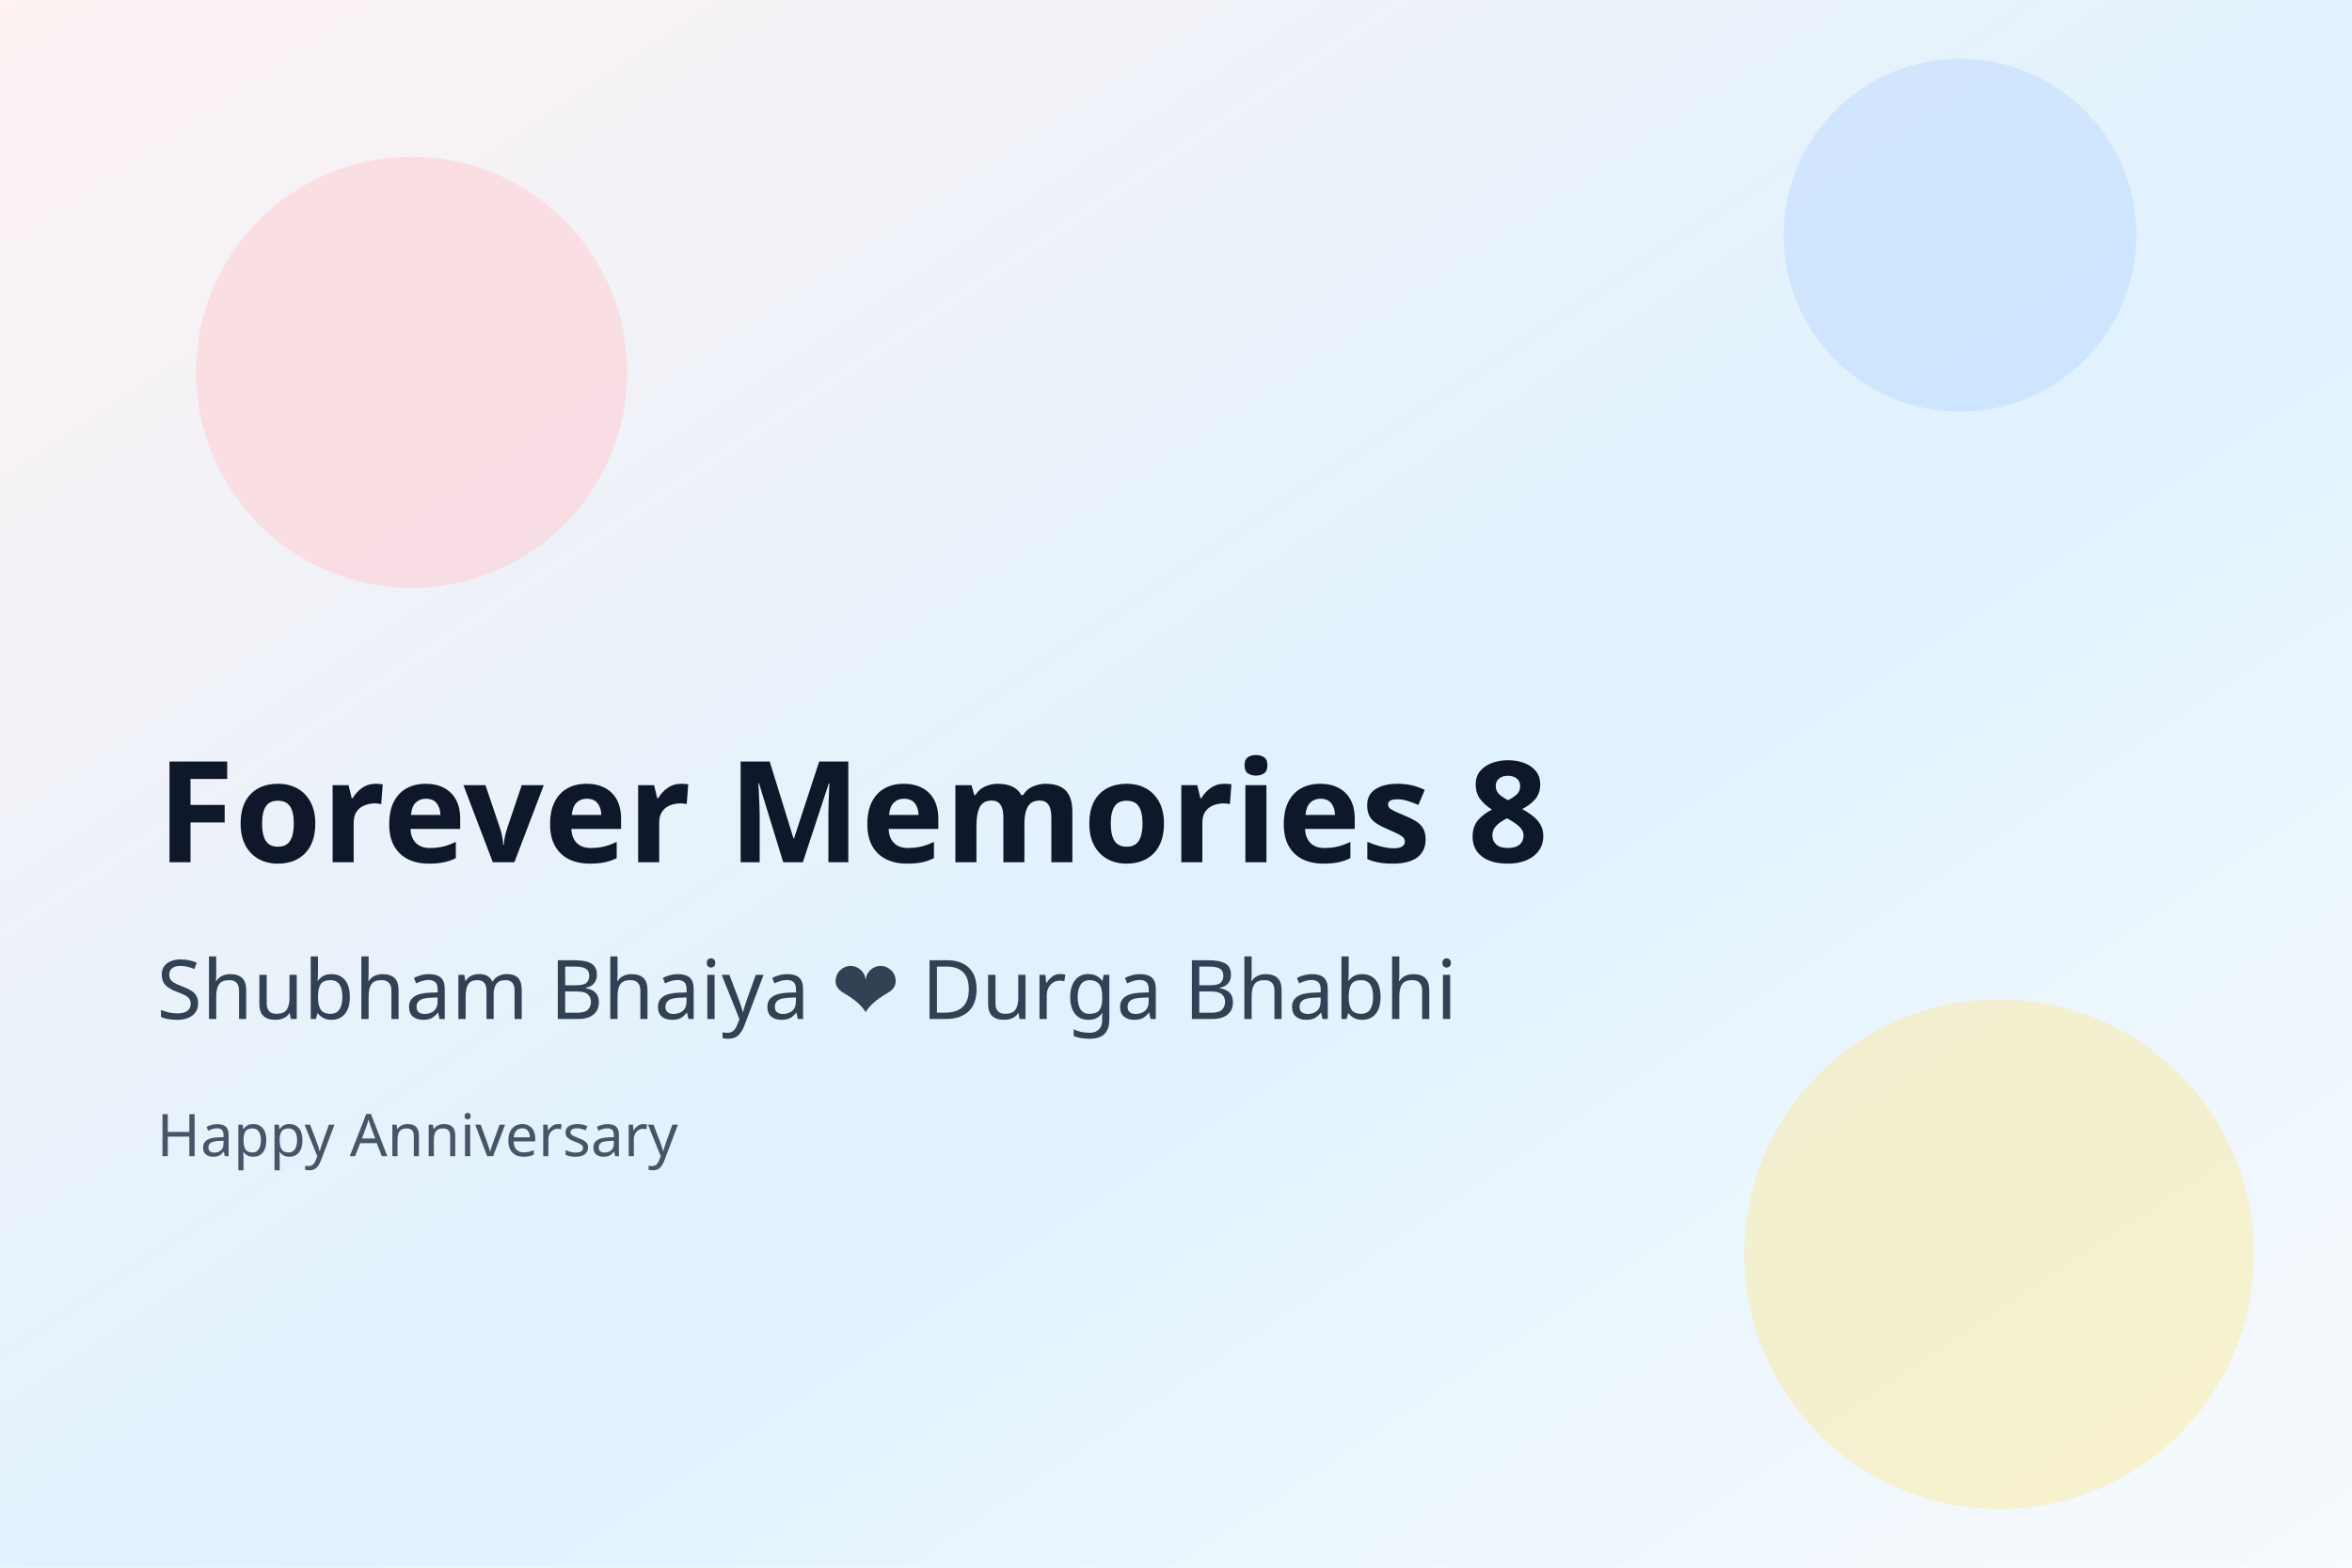
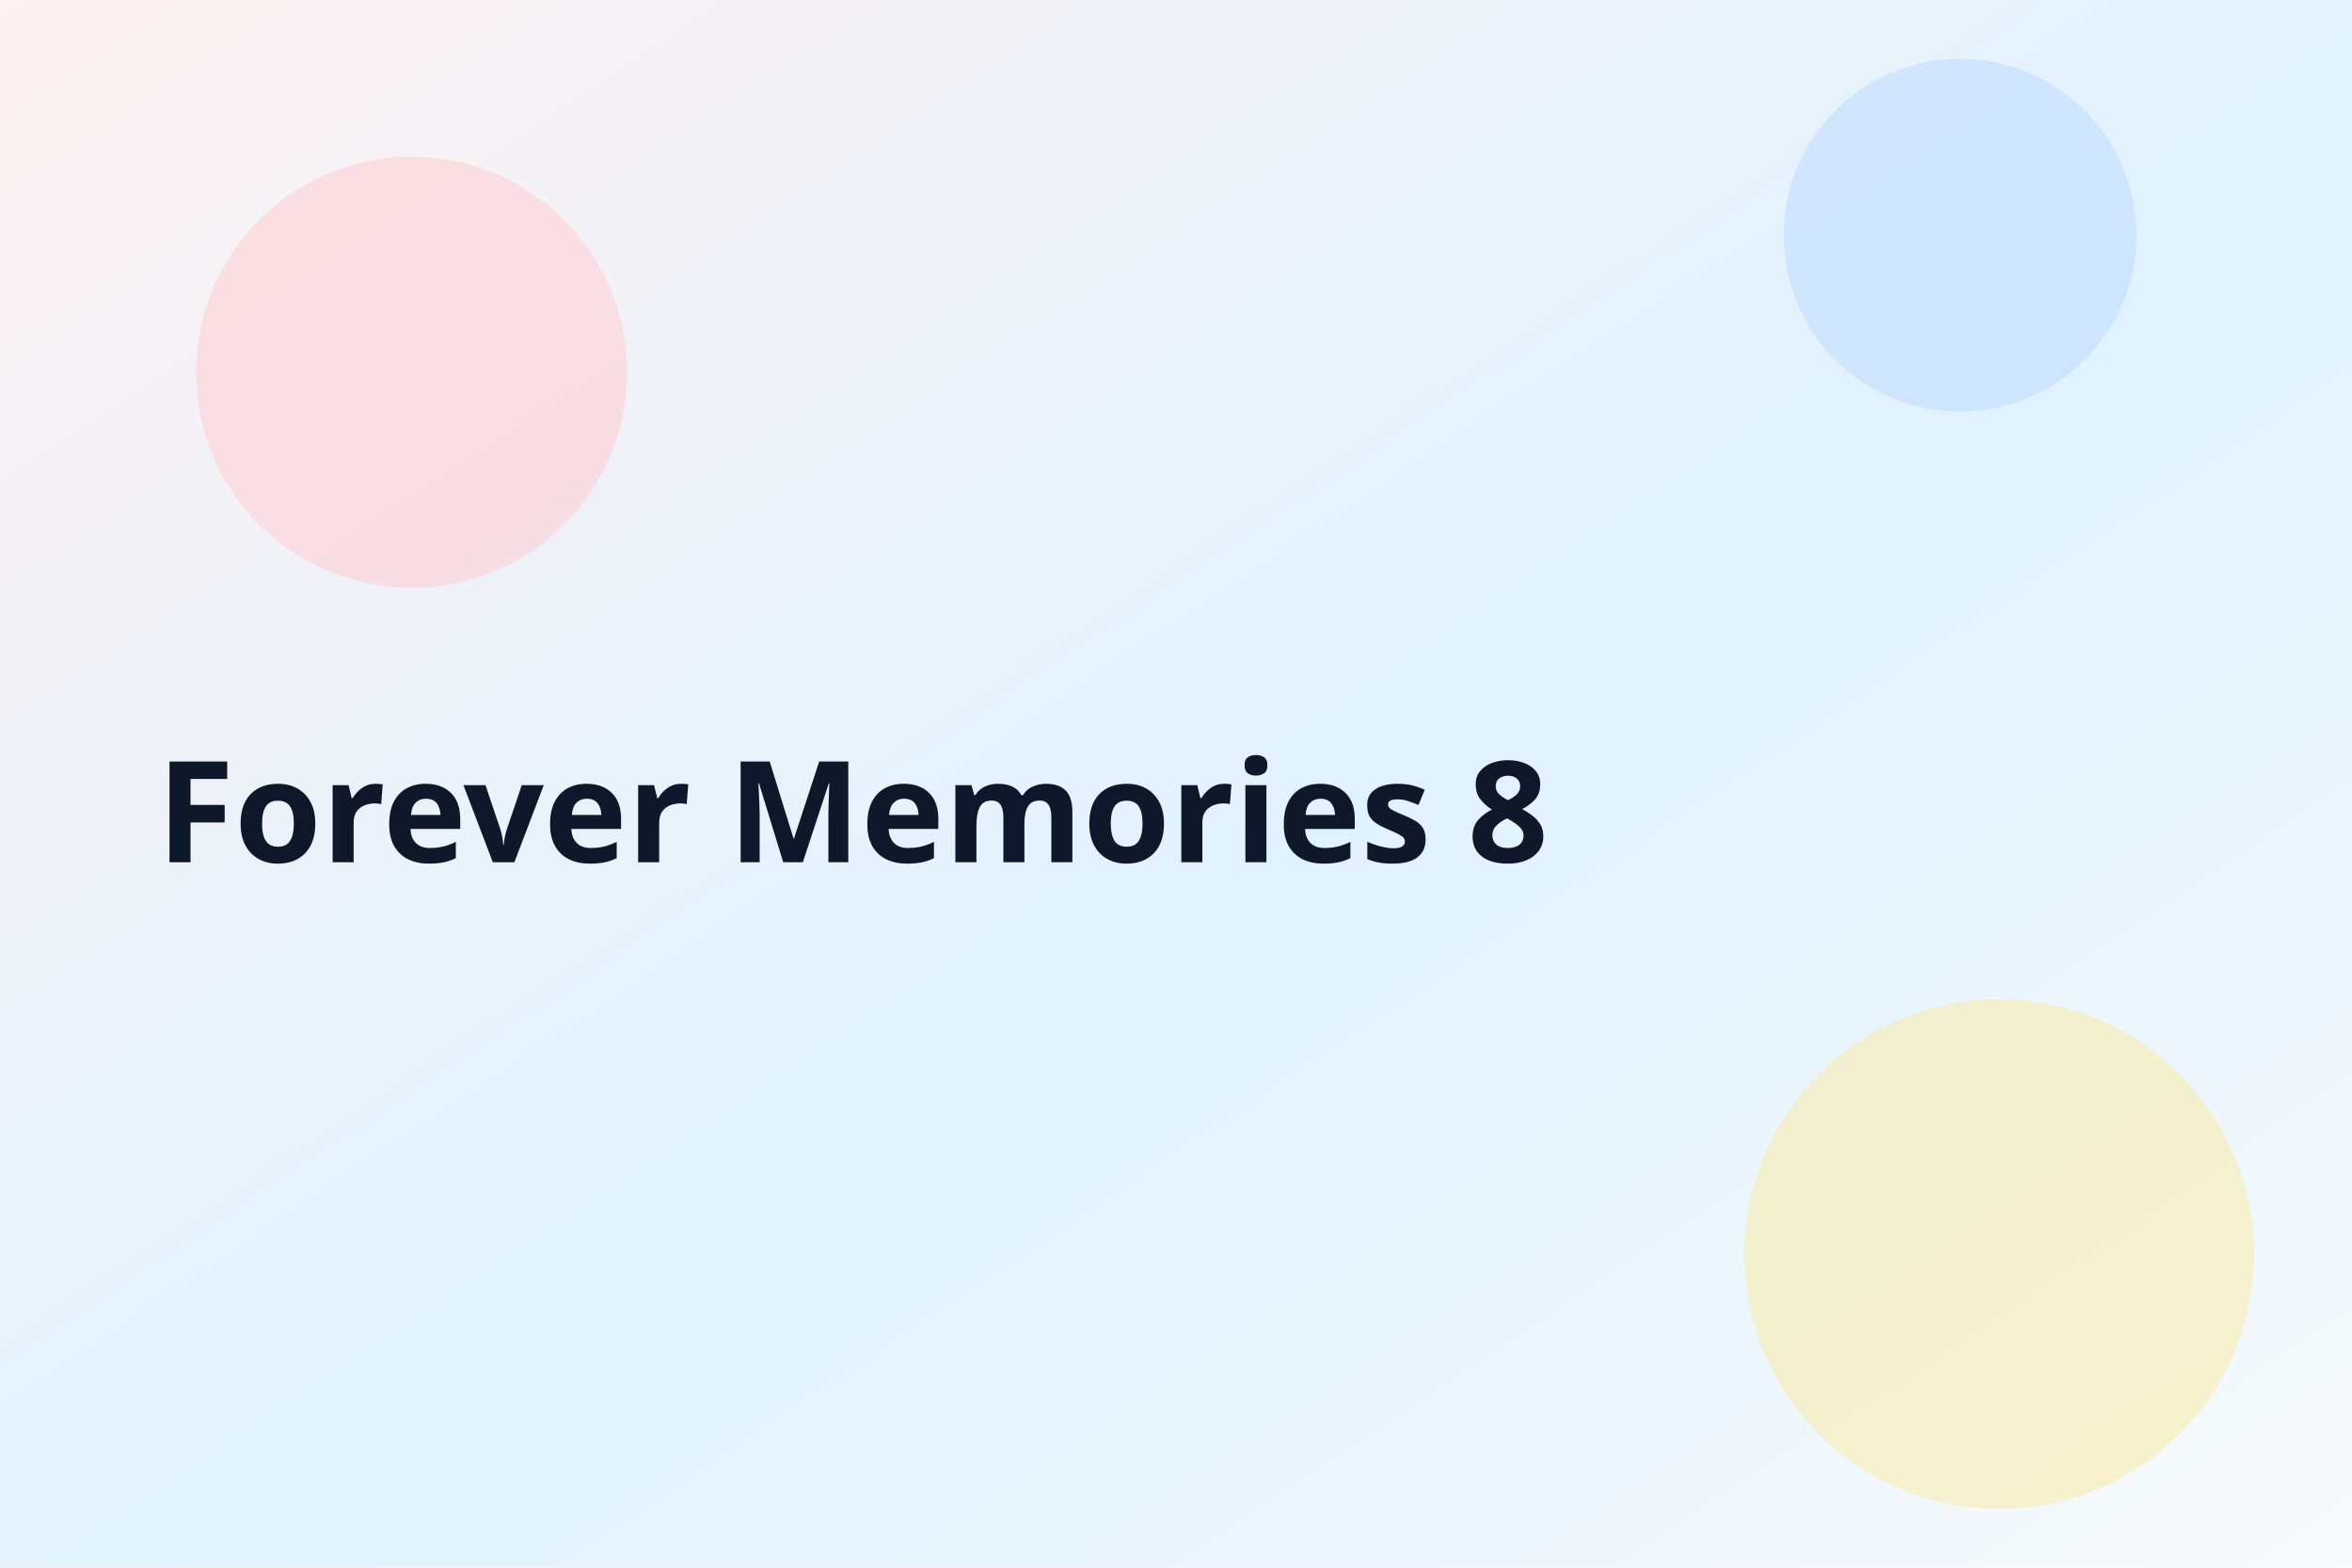
<svg xmlns="http://www.w3.org/2000/svg" width="1200" height="800" viewBox="0 0 1200 800" fill="none">
  <defs>
    <linearGradient id="g8" x1="0" y1="0" x2="1" y2="1">
      <stop offset="0%" stop-color="#fef2f2" />
      <stop offset="55%" stop-color="#e0f2fe" />
      <stop offset="100%" stop-color="#f8fafc" />
    </linearGradient>
  </defs>
  <rect width="1200" height="800" fill="url(#g8)" />
  <circle cx="210" cy="190" r="110" fill="#fecdd3" fill-opacity="0.55" />
  <circle cx="1000" cy="120" r="90" fill="#bfdbfe" fill-opacity="0.55" />
  <circle cx="1020" cy="640" r="130" fill="#fde68a" fill-opacity="0.4" />
  <text x="80" y="440" fill="#0f172a" font-size="72" font-family="Poppins,Segoe UI,sans-serif" font-weight="700">Forever Memories 8</text>
-   <text x="80" y="520" fill="#334155" font-size="42" font-family="Poppins,Segoe UI,sans-serif">Shubham Bhaiya ❤️ Durga Bhabhi</text>
-   <text x="80" y="590" fill="#475569" font-size="30" font-family="Poppins,Segoe UI,sans-serif">Happy Anniversary</text>
</svg>
